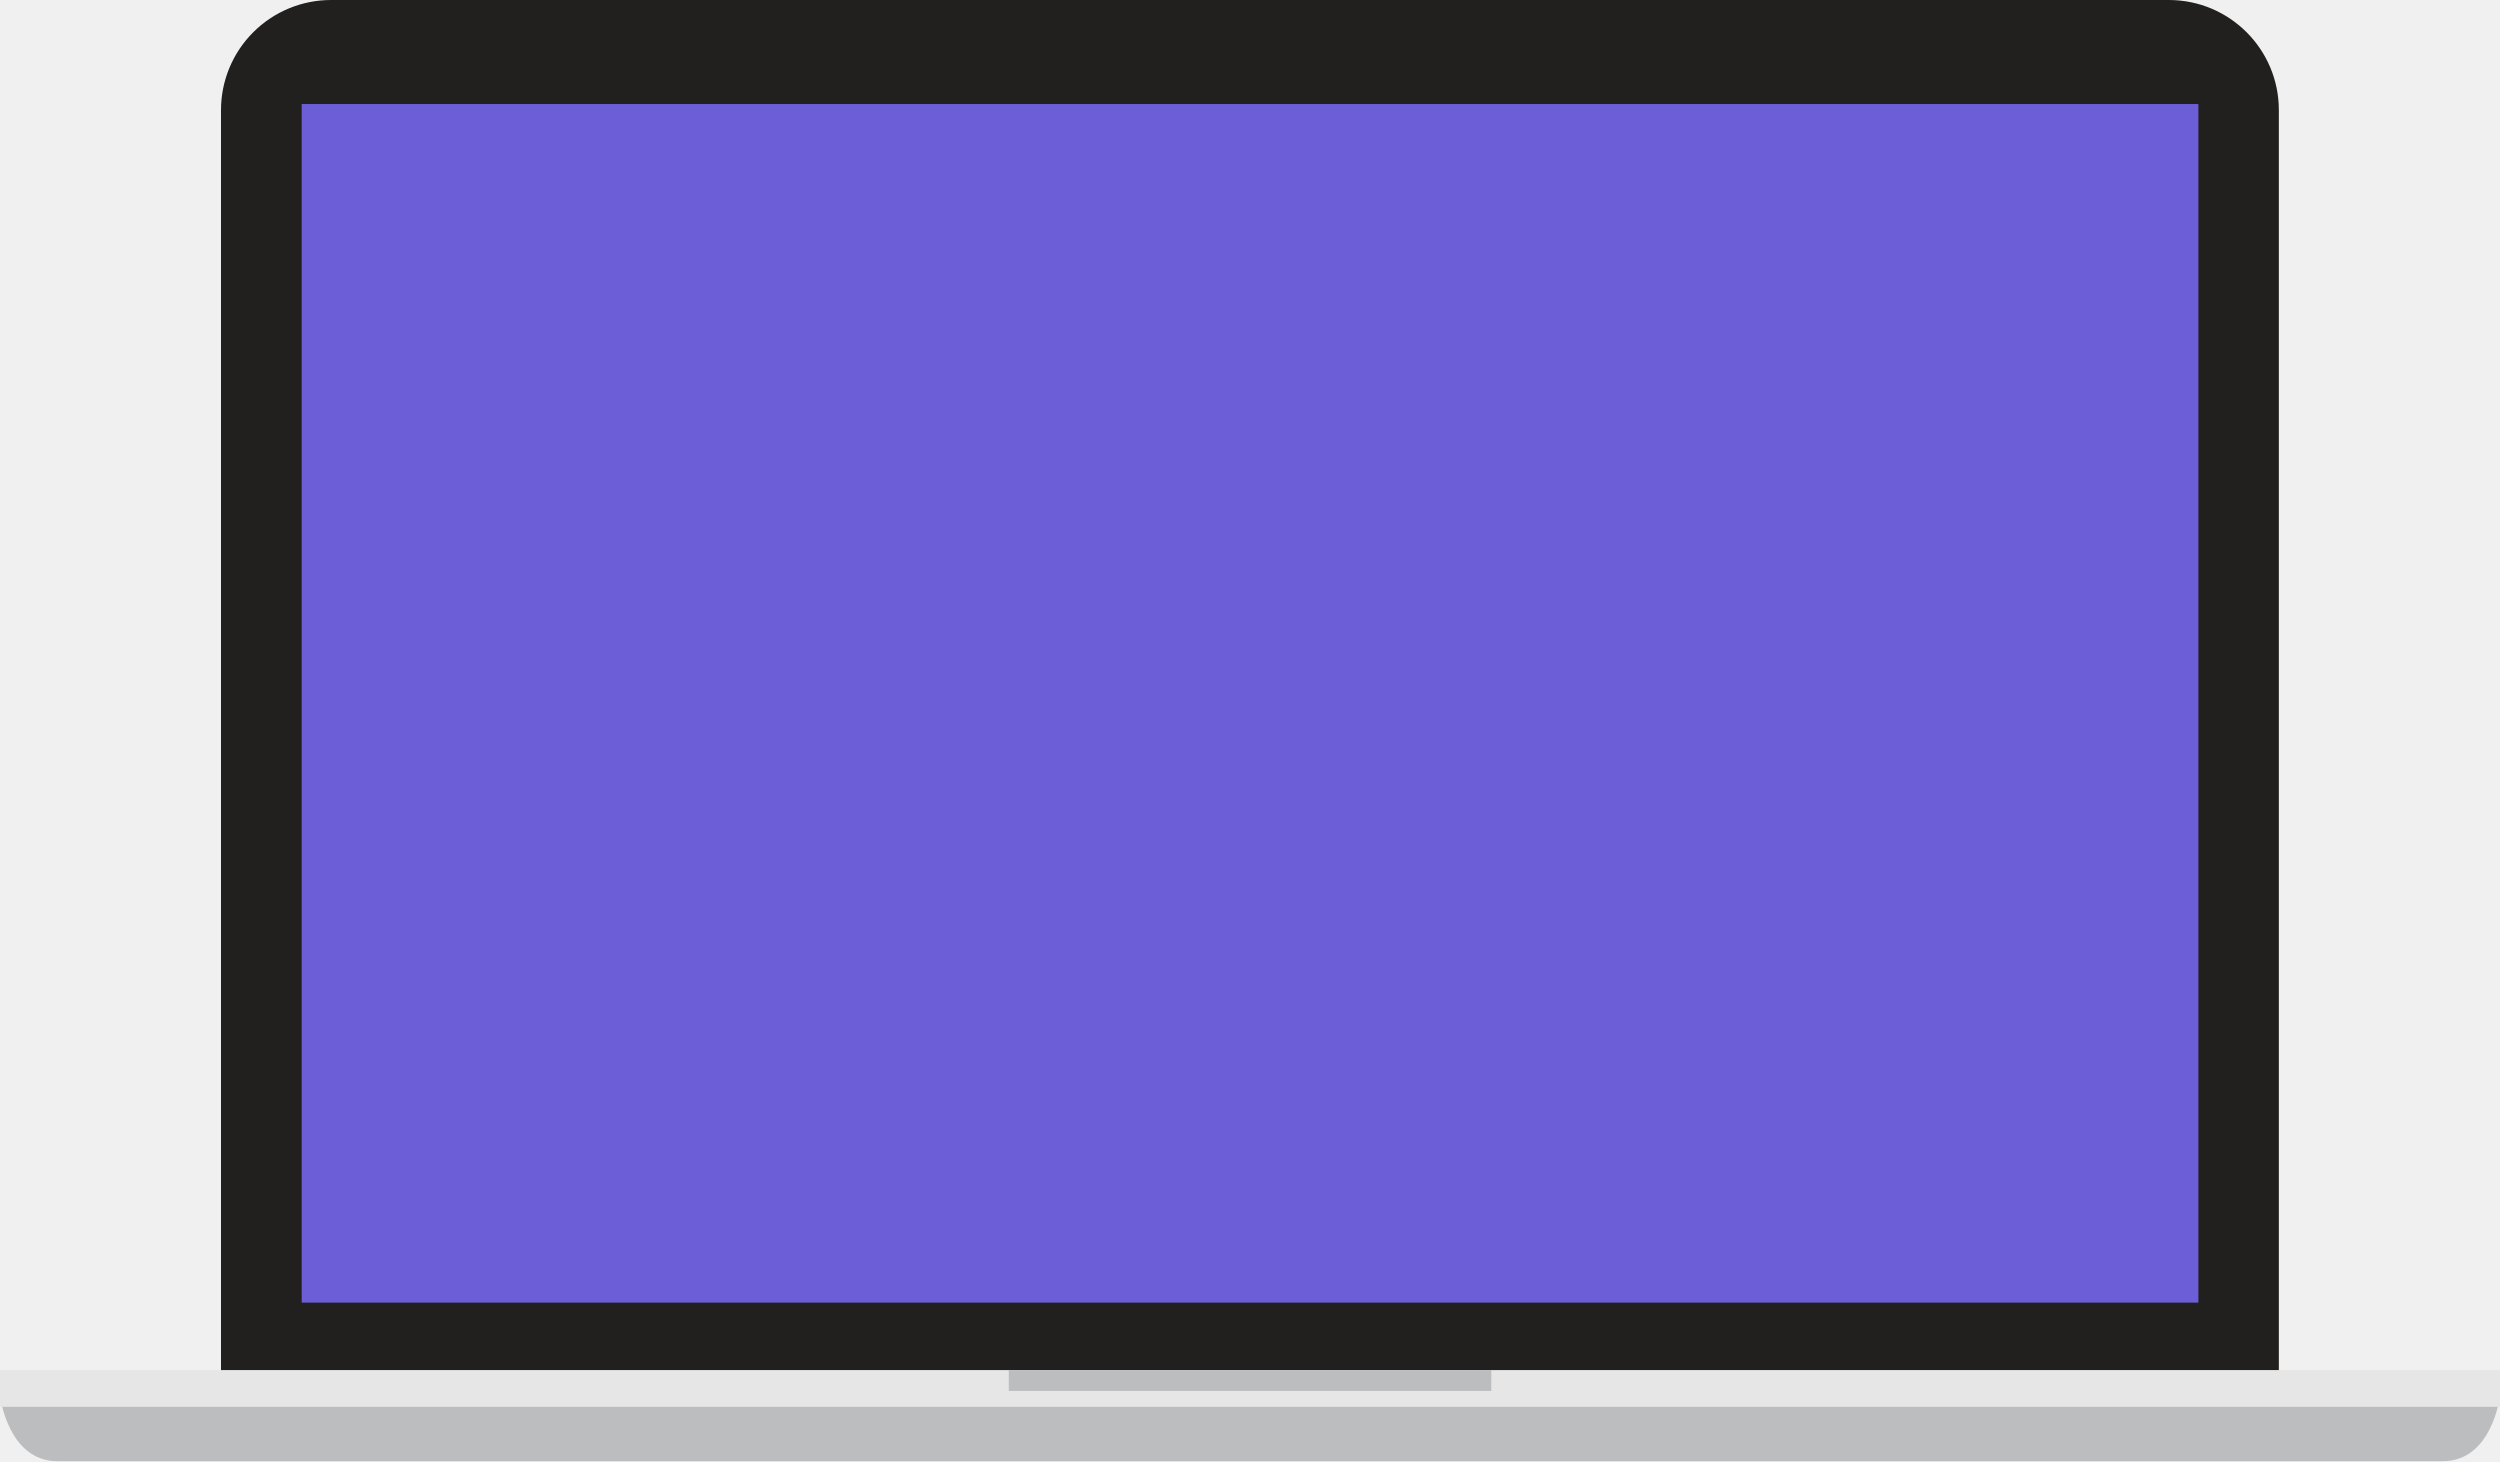
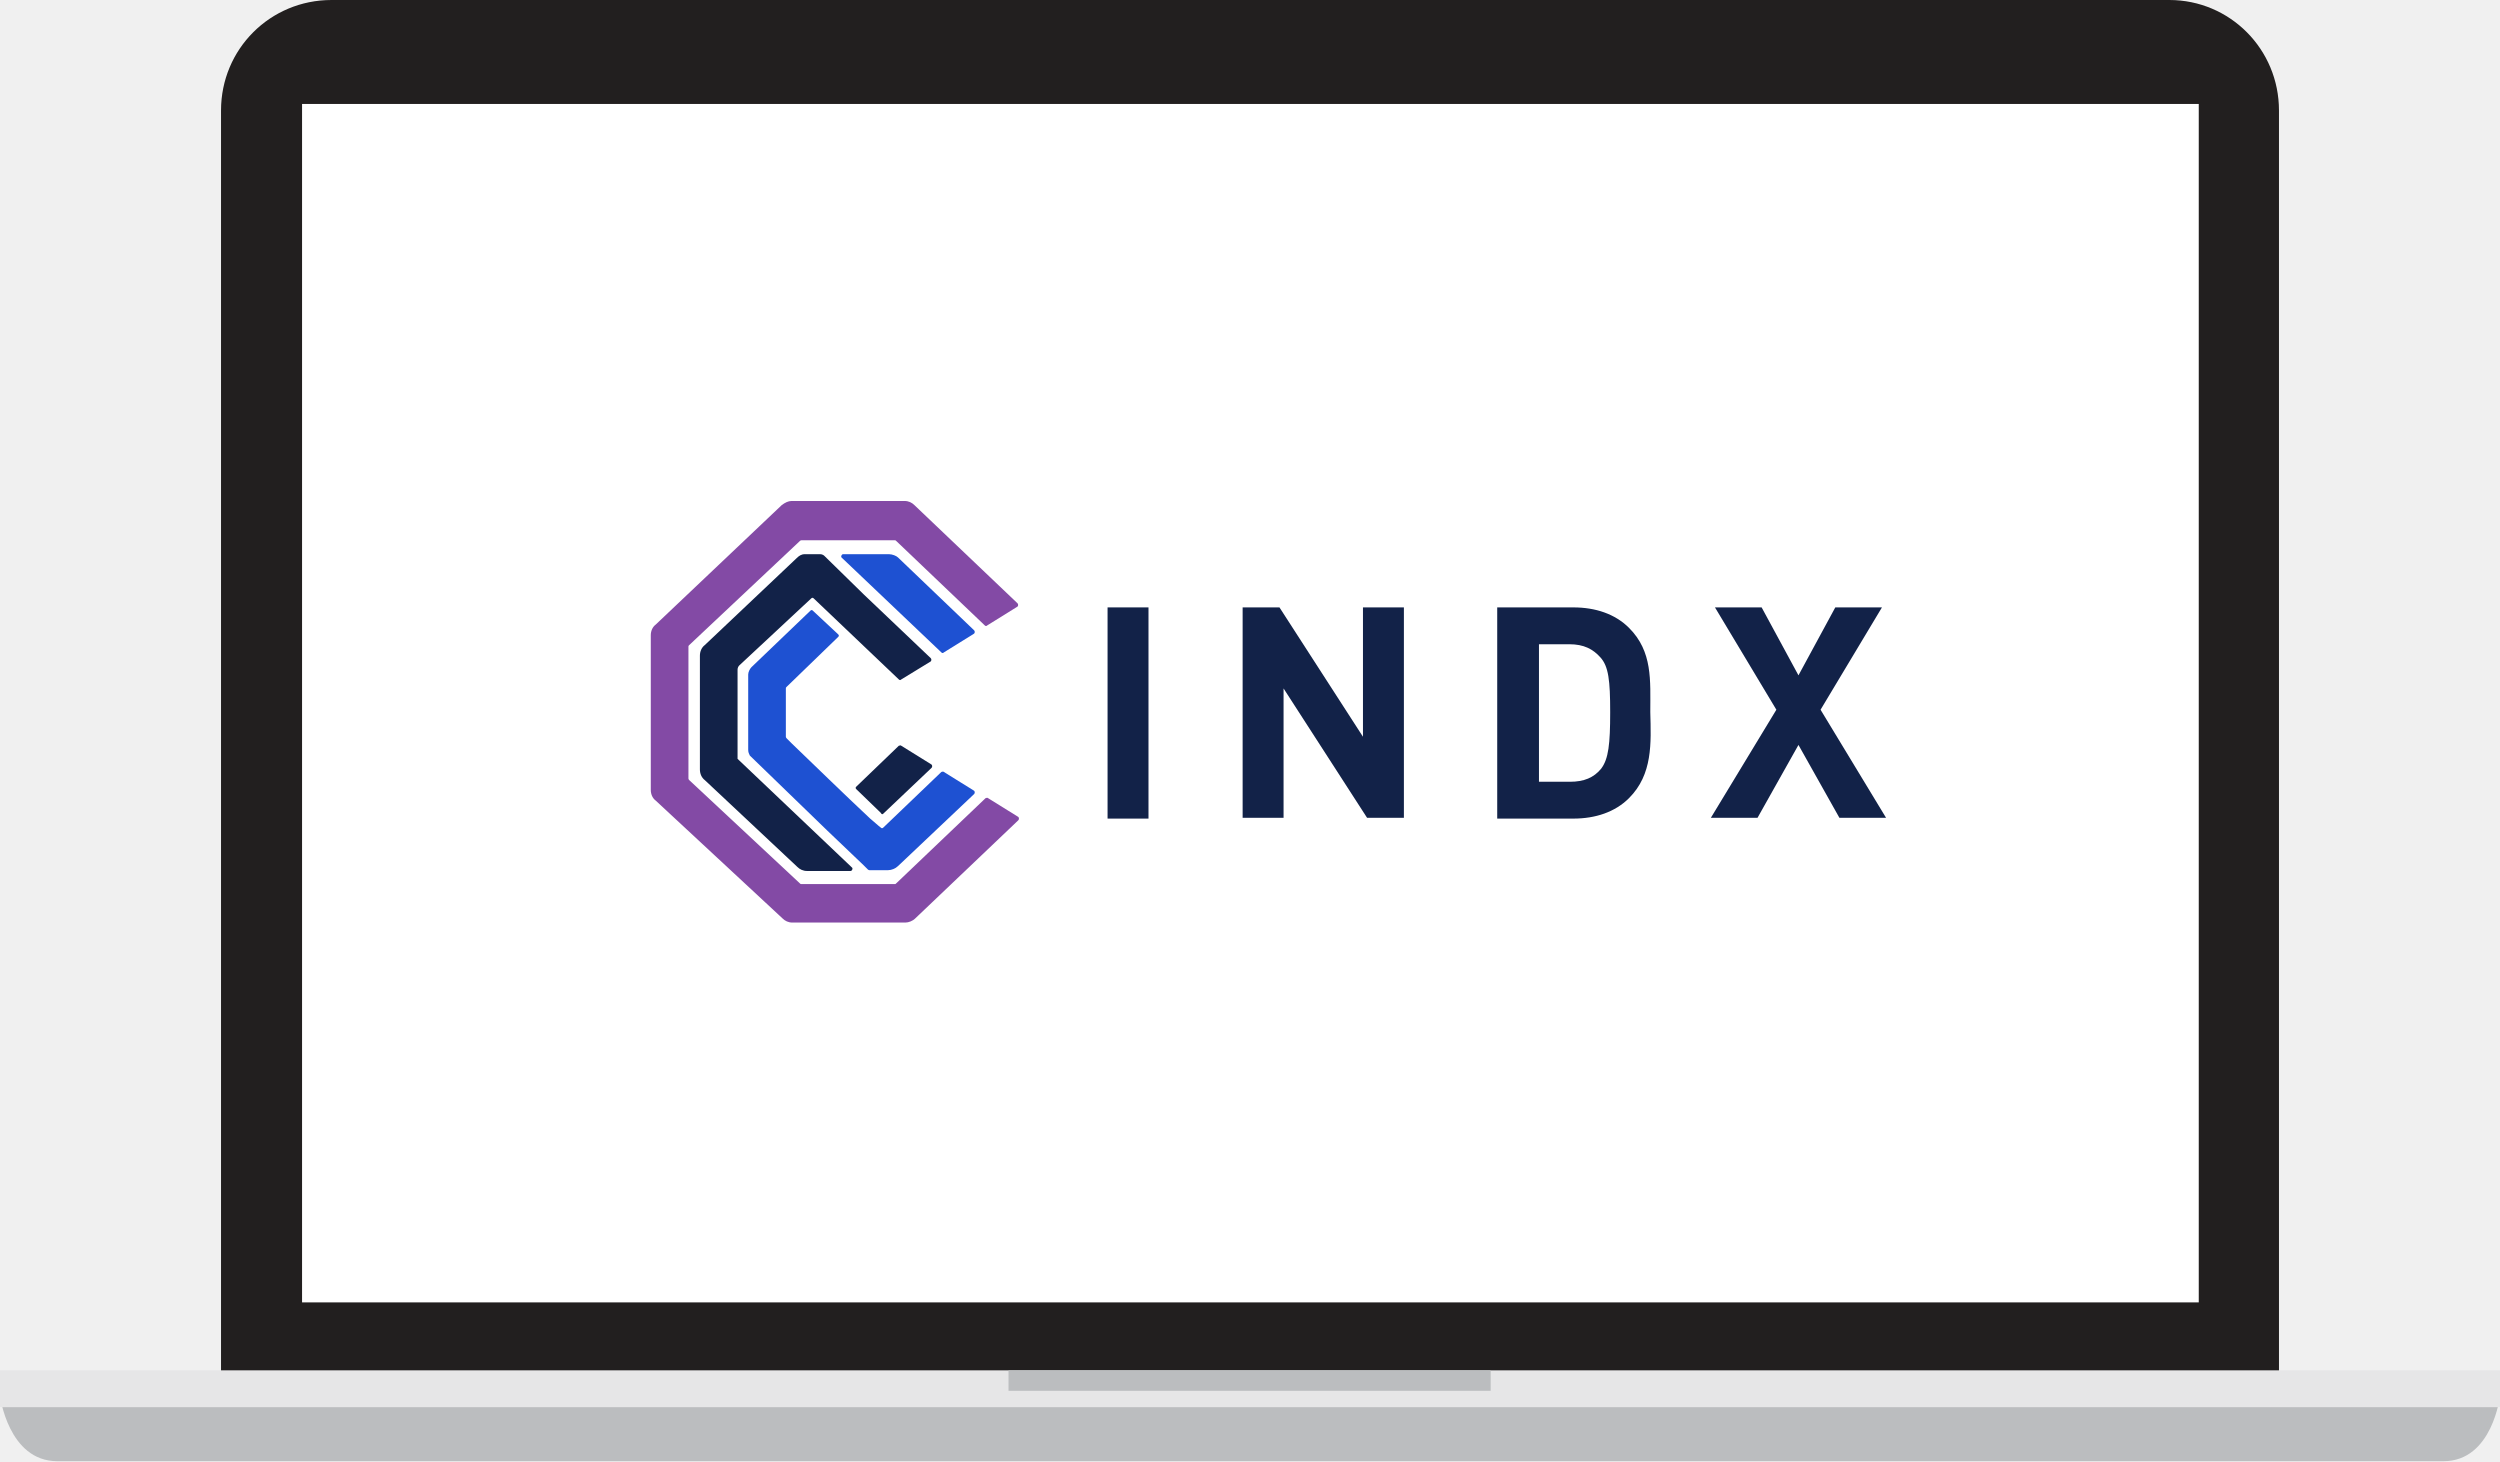
- <svg xmlns="http://www.w3.org/2000/svg" viewBox="0 0 305.44 178.52">
-   <defs>
-     <style>.cls-1{fill:#221f1f;}.cls-2{fill:#bbbdbf;}.cls-3{fill:#e6e6e7;}.cls-4{fill:#6c5ed6;}</style>
-   </defs>
-   <g id="Слой_2" data-name="Слой 2">
-     <g id="Layer_1" data-name="Layer 1">
-       <path class="cls-1" d="M278.42,169.35V13.45A13.45,13.45,0,0,0,265,0H40.48A13.45,13.45,0,0,0,27,13.45v155.9Z" />
-       <path class="cls-2" d="M298.47,178.52H7c-6.05,0-7-8-7-8H305.44S304.51,178.52,298.47,178.52Z" />
-       <rect class="cls-3" y="167.39" width="305.44" height="4.49" />
-       <rect class="cls-2" x="123.25" y="167.39" width="58.95" height="2.55" />
-       <rect class="cls-4" x="36.86" y="12.71" width="231.73" height="146.44" />
+ <svg xmlns="http://www.w3.org/2000/svg" version="1.1" id="Слой_1" x="0px" y="0px" viewBox="0 0 305.4 178.5" style="enable-background:new 0 0 305.4 178.5;" xml:space="preserve">
+   <style type="text/css">
+ 	.st0{fill:#221F1F;}
+ 	.st1{fill:#BBBDBF;}
+ 	.st2{fill:#E6E6E7;}
+ 	.st3{fill:#FFFFFF;}
+ 	.st4{fill:#834AA5;}
+ 	.st5{fill:#1E51D2;}
+ 	.st6{fill:#122248;}
+ </style>
+   <g>
+     <g>
+       <g>
+         <path class="st0" d="M278.4,169.3V13.5C278.4,6,272.4,0,265,0H40.5C33,0,27,6,27,13.5v155.9H278.4z" />
+         <path class="st1" d="M298.5,178.5H7c-6,0-7-8-7-8h305.4C305.4,170.5,304.5,178.5,298.5,178.5z" />
+         <rect x="0" y="167.4" class="st2" width="305.4" height="4.5" />
+         <rect x="123.2" y="167.4" class="st1" width="58.9" height="2.5" />
+         <rect x="36.9" y="12.7" class="st3" width="231.7" height="146.4" />
+       </g>
+     </g>
+     <g>
+       <path class="st4" d="M109.3,108H97.9c-0.1,0-0.1,0-0.2-0.1L84.2,95.3c0,0-0.1-0.1-0.1-0.2V79c0-0.1,0-0.1,0.1-0.2l13.5-12.7    c0,0,0.1-0.1,0.2-0.1h11.4c0.1,0,0.1,0,0.2,0.1l10.8,10.3c0.1,0.1,0.2,0.1,0.3,0l3.7-2.3c0.1-0.1,0.1-0.3,0-0.4l-12.6-12    c-0.3-0.3-0.7-0.5-1.2-0.5H96.7c-0.4,0-0.8,0.2-1.2,0.5L80.1,76.3c-0.4,0.3-0.6,0.8-0.6,1.3v18.9c0,0.5,0.2,1,0.6,1.3l15.5,14.4    c0.3,0.3,0.7,0.5,1.2,0.5h13.8c0.4,0,0.9-0.2,1.2-0.5l12.6-12c0.1-0.1,0.1-0.3,0-0.4l-3.7-2.3c-0.1-0.1-0.2,0-0.3,0l-10.8,10.3    C109.4,108,109.4,108,109.3,108" />
+       <path class="st5" d="M108.6,67.7H103c-0.2,0-0.3,0.3-0.2,0.4L115,79.7c0.1,0.1,0.2,0.1,0.3,0l3.7-2.3c0.1-0.1,0.1-0.3,0-0.4    l-9.3-8.9C109.5,67.9,109,67.7,108.6,67.7" />
+       <path class="st5" d="M106.3,100c-3.1-2.9-7.1-6.8-9.6-9.2l-0.6-0.6c0,0-0.1-0.1-0.1-0.2v-5.9c0-0.1,0-0.1,0.1-0.2l6.3-6.1    c0.1-0.1,0.1-0.2,0-0.3l-3.1-2.9c-0.1-0.1-0.2-0.1-0.3,0l-7.2,6.9c-0.2,0.2-0.4,0.6-0.4,0.9v9.2c0,0.3,0.1,0.5,0.2,0.7l0,0    l9.5,9.2l4.4,4.2l0.5,0.5c0,0,0.1,0.1,0.2,0.1h2.3c0.4,0,0.9-0.2,1.2-0.5l9.3-8.8c0.1-0.1,0.1-0.3,0-0.4l-3.7-2.3    c-0.1-0.1-0.2,0-0.3,0l-7.1,6.8c-0.1,0.1-0.2,0.1-0.3,0C107.2,100.8,106.8,100.4,106.3,100" />
+       <path class="st6" d="M107.9,99.4l5.9-5.6c0.1-0.1,0.1-0.3,0-0.4l-3.7-2.3c-0.1-0.1-0.2,0-0.3,0l-5.2,5c-0.1,0.1-0.1,0.2,0,0.3    l3,2.9C107.7,99.5,107.8,99.5,107.9,99.4" />
+       <path class="st6" d="M100.7,67.9c-0.1-0.1-0.3-0.2-0.5-0.2h-1.7c-0.1,0-0.1,0-0.2,0c-0.4,0-0.7,0.2-1,0.5L86.1,78.8    c-0.4,0.3-0.6,0.8-0.6,1.3V94c0,0.5,0.2,1,0.6,1.3l11.3,10.6c0.3,0.3,0.7,0.5,1.2,0.5h5.3c0.2,0,0.3-0.3,0.2-0.4l-14-13.3l0,0    V81.8c0-0.2,0.1-0.4,0.2-0.5l8.8-8.2c0.1-0.1,0.2-0.1,0.3,0l10.4,9.9c0.1,0.1,0.2,0.1,0.3,0l3.6-2.2c0.1-0.1,0.1-0.3,0-0.4    l-8.2-7.8L100.7,67.9z" />
+       <rect x="135.3" y="74.2" class="st6" width="5" height="25.8" />
+       <polygon class="st6" points="167,99.9 156.8,84.1 156.8,99.9 151.8,99.9 151.8,74.2 156.3,74.2 166.5,90 166.5,74.2 171.5,74.2     171.5,99.9   " />
+       <path class="st6" d="M199,97.5c-1.7,1.7-4.1,2.5-6.8,2.5h-9.3V74.2h9.3c2.7,0,5.1,0.8,6.8,2.5c2.9,2.9,2.6,6.4,2.6,10.3    C201.7,90.8,201.9,94.6,199,97.5 M195.5,80.3c-0.9-1-2-1.6-3.8-1.6H188v16.8h3.8c1.7,0,2.9-0.5,3.8-1.6c0.9-1.2,1.1-3,1.1-6.9    S196.5,81.4,195.5,80.3" />
+       <polygon class="st6" points="224.7,99.9 219.7,91 214.7,99.9 209,99.9 217,86.7 209.5,74.2 215.2,74.2 219.7,82.5 224.2,74.2     229.9,74.2 222.4,86.7 230.4,99.9   " />
    </g>
  </g>
</svg>
